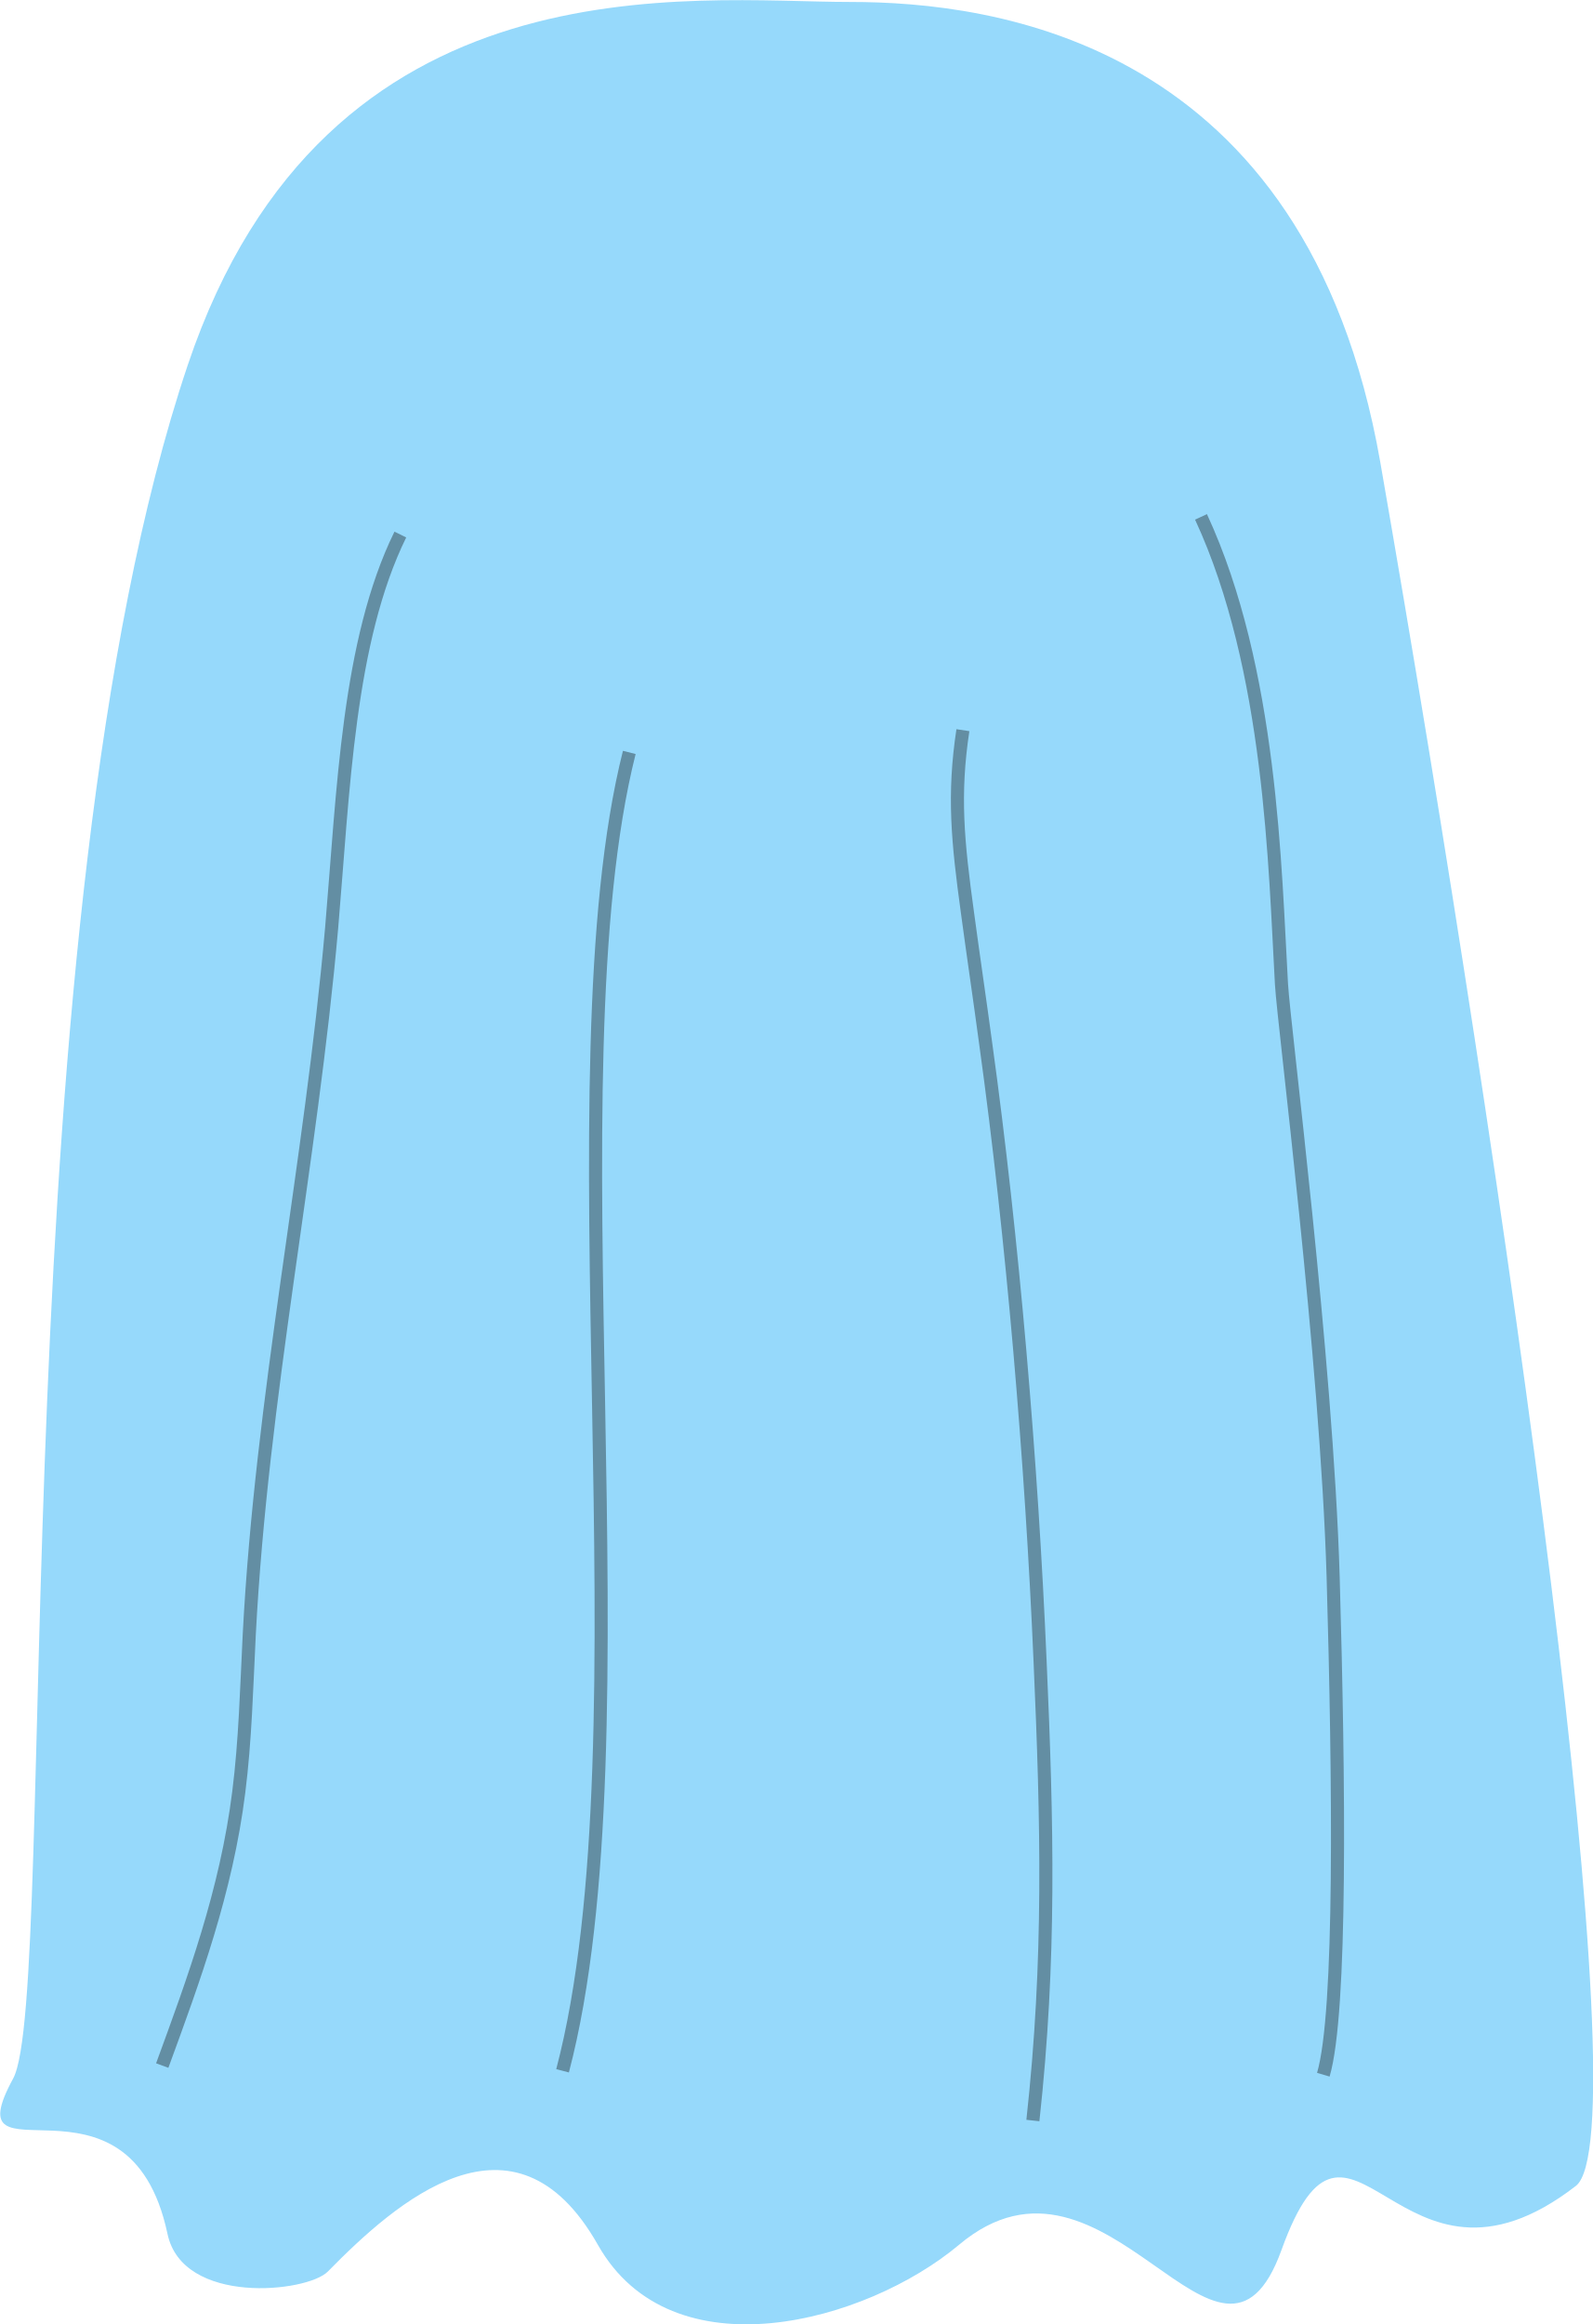
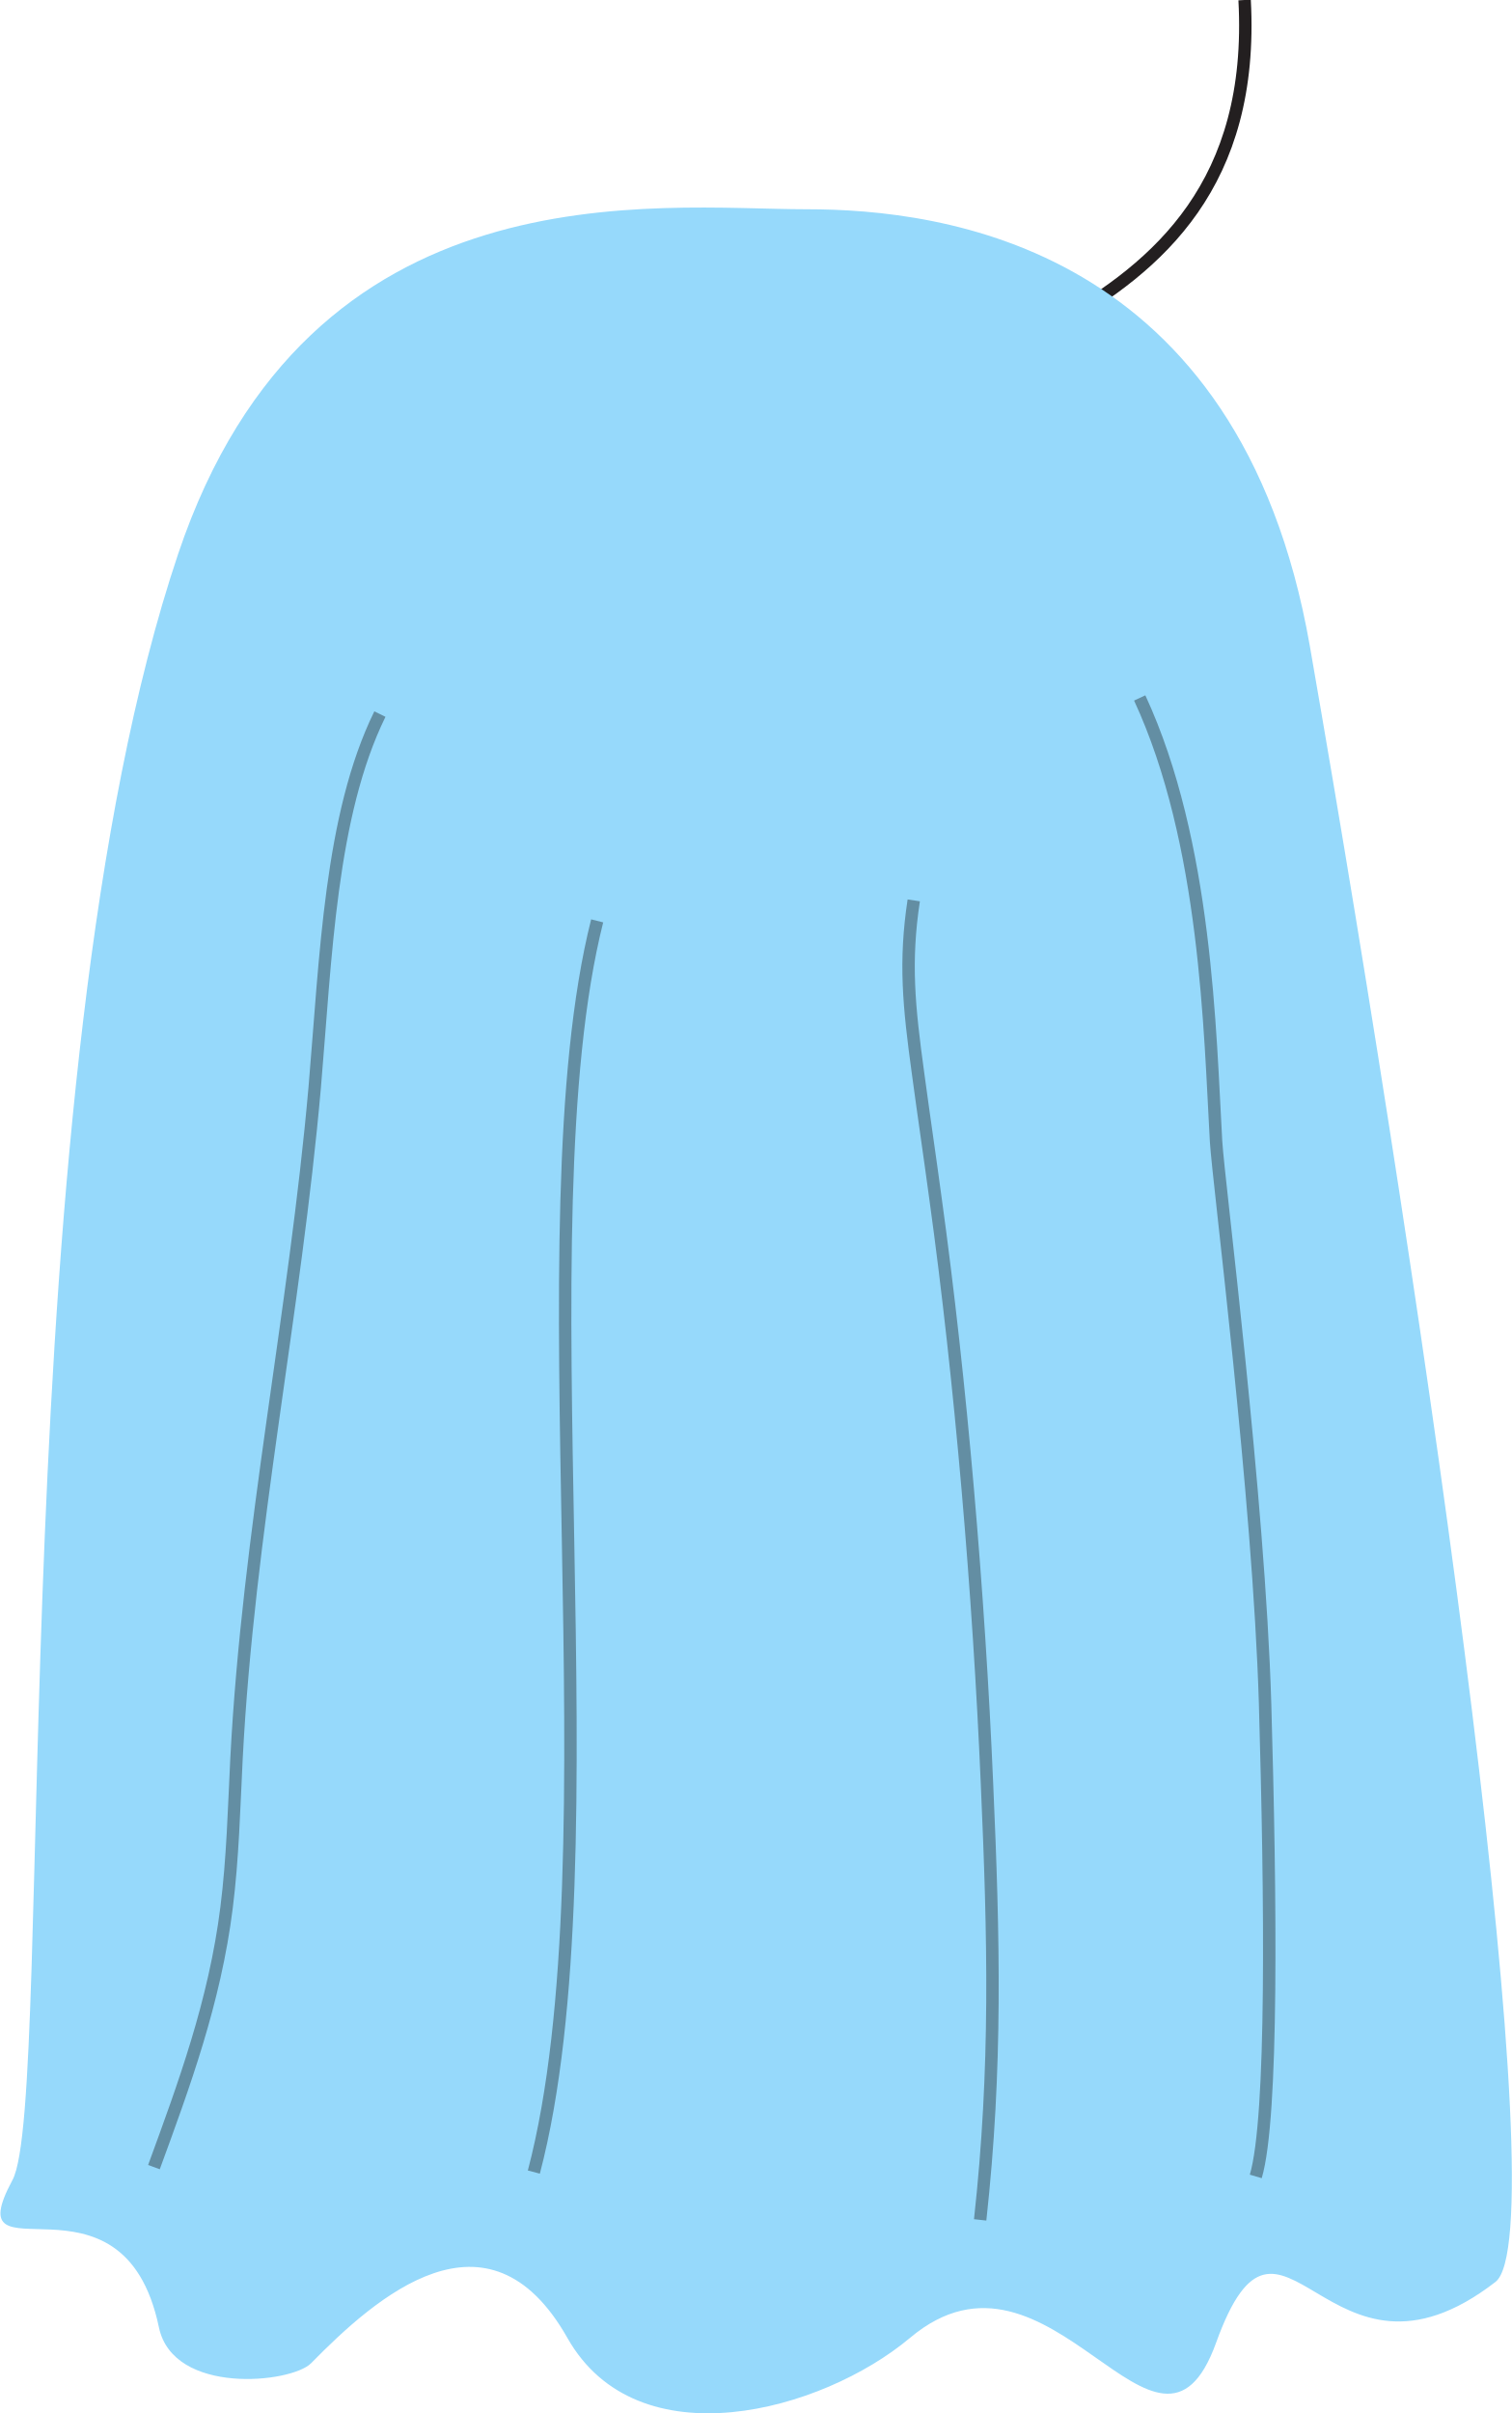
- <svg xmlns="http://www.w3.org/2000/svg" version="1.1" x="0px" y="0px" viewBox="0 0 243.5 355.2" style="enable-background:new 0 0 243.5 355.2;" xml:space="preserve">
+ <svg xmlns="http://www.w3.org/2000/svg" version="1.1" x="0px" y="0px" viewBox="0 0 243.5 388.6" style="enable-background:new 0 0 243.5 388.6;" xml:space="preserve">
  <style type="text/css">
- 	.st0{fill:#96D9FB;}
- 	.st1{fill:none;}
- 	.st2{fill:none;stroke:#638EA3;stroke-width:2;stroke-miterlimit:10;}
+ 	.st0{fill:none;stroke:#231F20;stroke-width:2;stroke-miterlimit:10;}
+ 	.st1{fill:#96D9FB;}
+ 	.st2{fill:none;}
+ 	.st3{fill:none;stroke:#638EA3;stroke-width:2;stroke-miterlimit:10;}
</style>
+   <g id="handle">
+     <path class="st0" d="M170.4,52.1c16.2-9.2,31.7-22.5,30.1-52.1" />
+   </g>
  <g id="blue_blob_1_">
-     <path class="st0" d="M240.9,334.1c-27.3,21.1-34.4-19.6-45,9.8c-9.4,26-26.6-19.9-49.3-0.8c-14.2,11.9-43.9,20-55.2,0   c-12.8-22.6-30.9-6.5-41.3,4.1c-3.2,3.2-22.2,5.2-24.5-5.8C19.7,313.7-7.4,335,2,317.7c7-12.8-2-176.6,26.7-261.9   c21.2-63,77.2-55.5,101.3-55.5c21.7,0,69.7,5.8,81,70.3C230.8,184.3,250.9,326.4,240.9,334.1z" />
-     <path class="st0" d="M37.7,344.9" />
+     <path class="st1" d="M240.9,367.5c-27.3,21.1-34.4-19.6-45,9.8c-9.4,26-26.6-19.9-49.3-0.8c-14.2,11.9-43.9,20-55.2,0   c-12.8-22.6-30.9-6.5-41.3,4.1c-3.2,3.2-22.2,5.2-24.5-5.8c-5.8-27.7-32.9-6.4-23.6-23.7c7-12.8-2-176.6,26.7-261.9   c21.2-63,77.2-55.5,101.3-55.5c21.7,0,69.7,5.8,81,70.3C230.8,217.6,250.9,359.8,240.9,367.5z" />
+     <path class="st1" d="M37.7,378.3" />
  </g>
  <g id="shadows_and_stuff">
-     <path class="st1" d="M26.8,313.9c2.5-5.7,4.9-11.6,6.1-18.5c0.8-4.7,0.9-9.7,1.1-14.6c1.6-57.1,6.9-114,15.8-169.2" />
-     <path class="st2" d="M202.3,317.1c2.8-9.5,2.4-44.9,1.5-76.1c-1-33.5-7.5-83.9-7.9-90.6c-1-17.5-1.5-48.1-12.3-71.4" />
-     <path class="st2" d="M24.8,315.7c4.8-13.1,9.8-26.6,11.7-41.8c1-7.9,1.2-16,1.6-24c1.9-36.6,9.4-71.8,12.6-108.1   c1.8-21,2.5-43.8,10.5-60.1" />
-     <path class="st2" d="M86,316.5c13.5-51.3-2.2-152.3,10.2-201.5" />
-     <path class="st2" d="M157.9,324.1c2.7-24.6,2.2-45.3,1.1-70.2c-1.3-30.4-4.2-64.7-8.3-94.3c-0.9-6.7-1.9-13.4-2.8-20.1   c-1.5-10.9-2.2-18-0.7-27.9" />
+     <path class="st2" d="M26.8,347.3c2.5-5.7,4.9-11.6,6.1-18.5c0.8-4.7,0.9-9.7,1.1-14.6c1.6-57.1,6.9-114,15.8-169.2" />
+     <path class="st3" d="M202.3,350.5c2.8-9.5,2.4-44.9,1.5-76.1c-1-33.5-7.5-83.9-7.9-90.6c-1-17.5-1.5-48.1-12.3-71.4" />
+     <path class="st3" d="M24.8,349c4.8-13.1,9.8-26.6,11.7-41.8c1-7.9,1.2-16,1.6-24c1.9-36.6,9.4-71.8,12.6-108.1   c1.8-21,2.5-43.8,10.5-60.1" />
+     <path class="st3" d="M86,349.8c13.5-51.3-2.2-152.3,10.2-201.5" />
+     <path class="st3" d="M157.9,357.5c2.7-24.6,2.2-45.3,1.1-70.2c-1.3-30.4-4.2-64.7-8.3-94.3c-0.9-6.7-1.9-13.4-2.8-20.1   c-1.5-10.9-2.2-18-0.7-27.9" />
  </g>
</svg>
